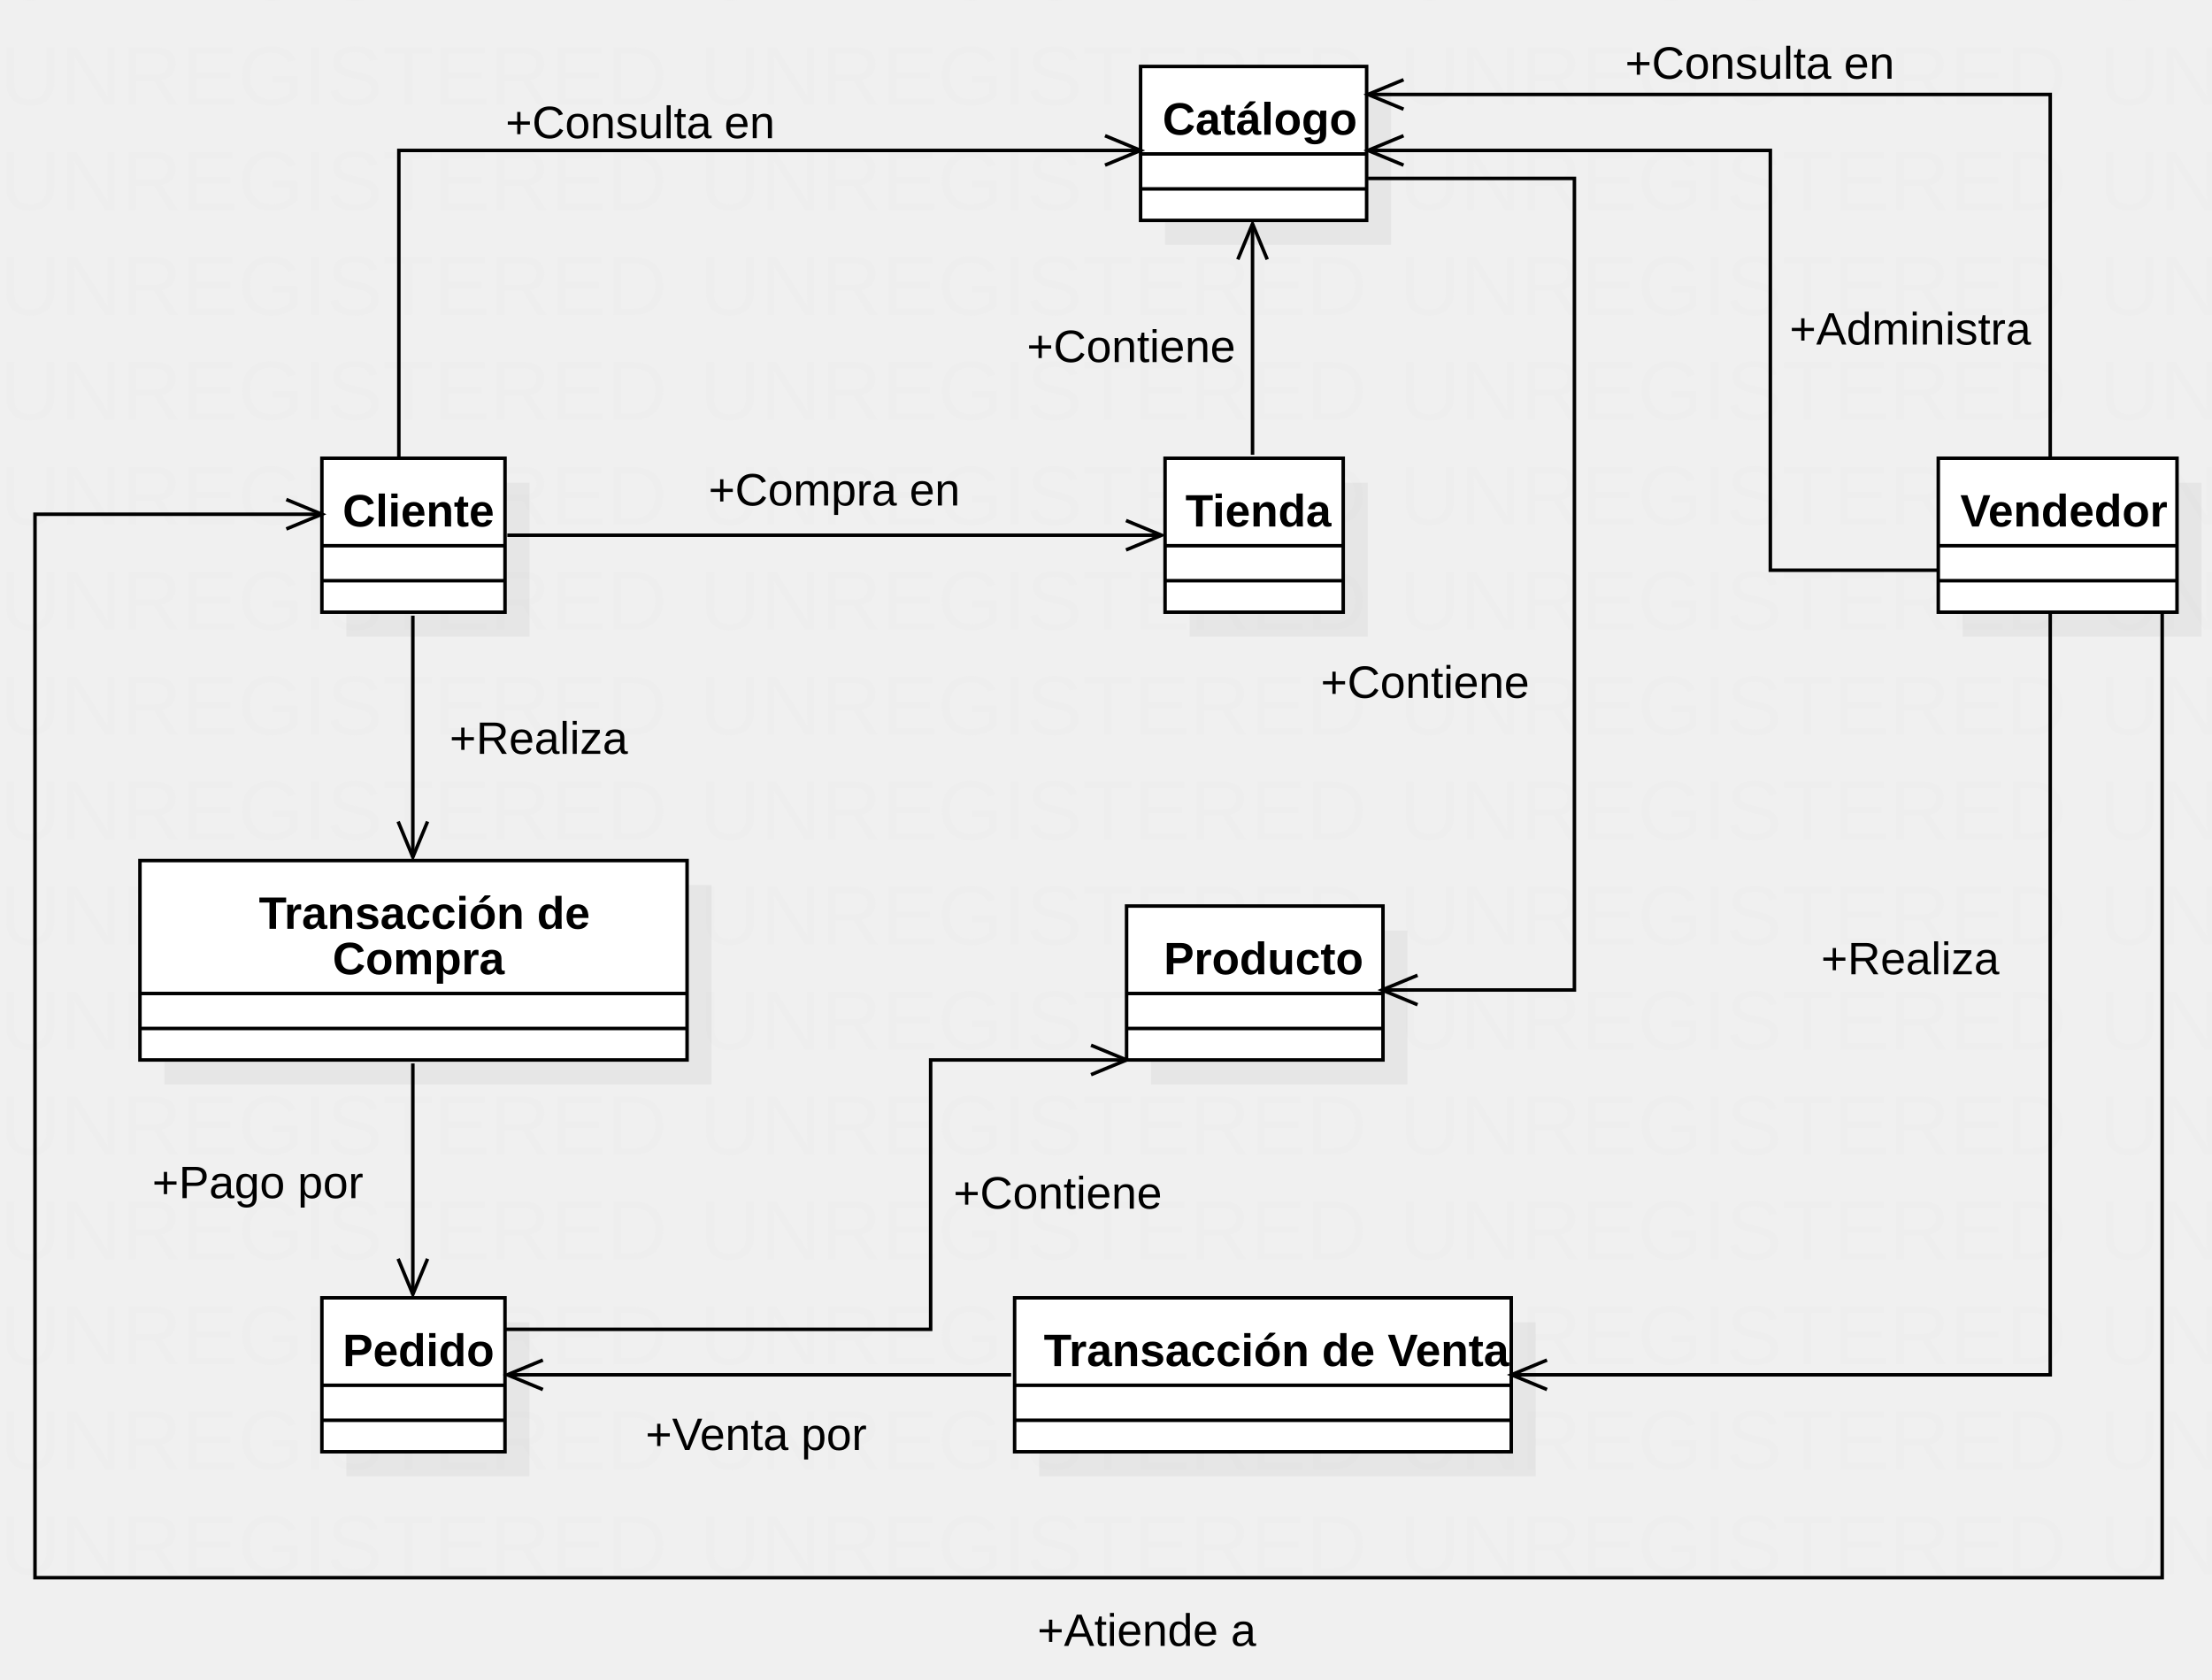
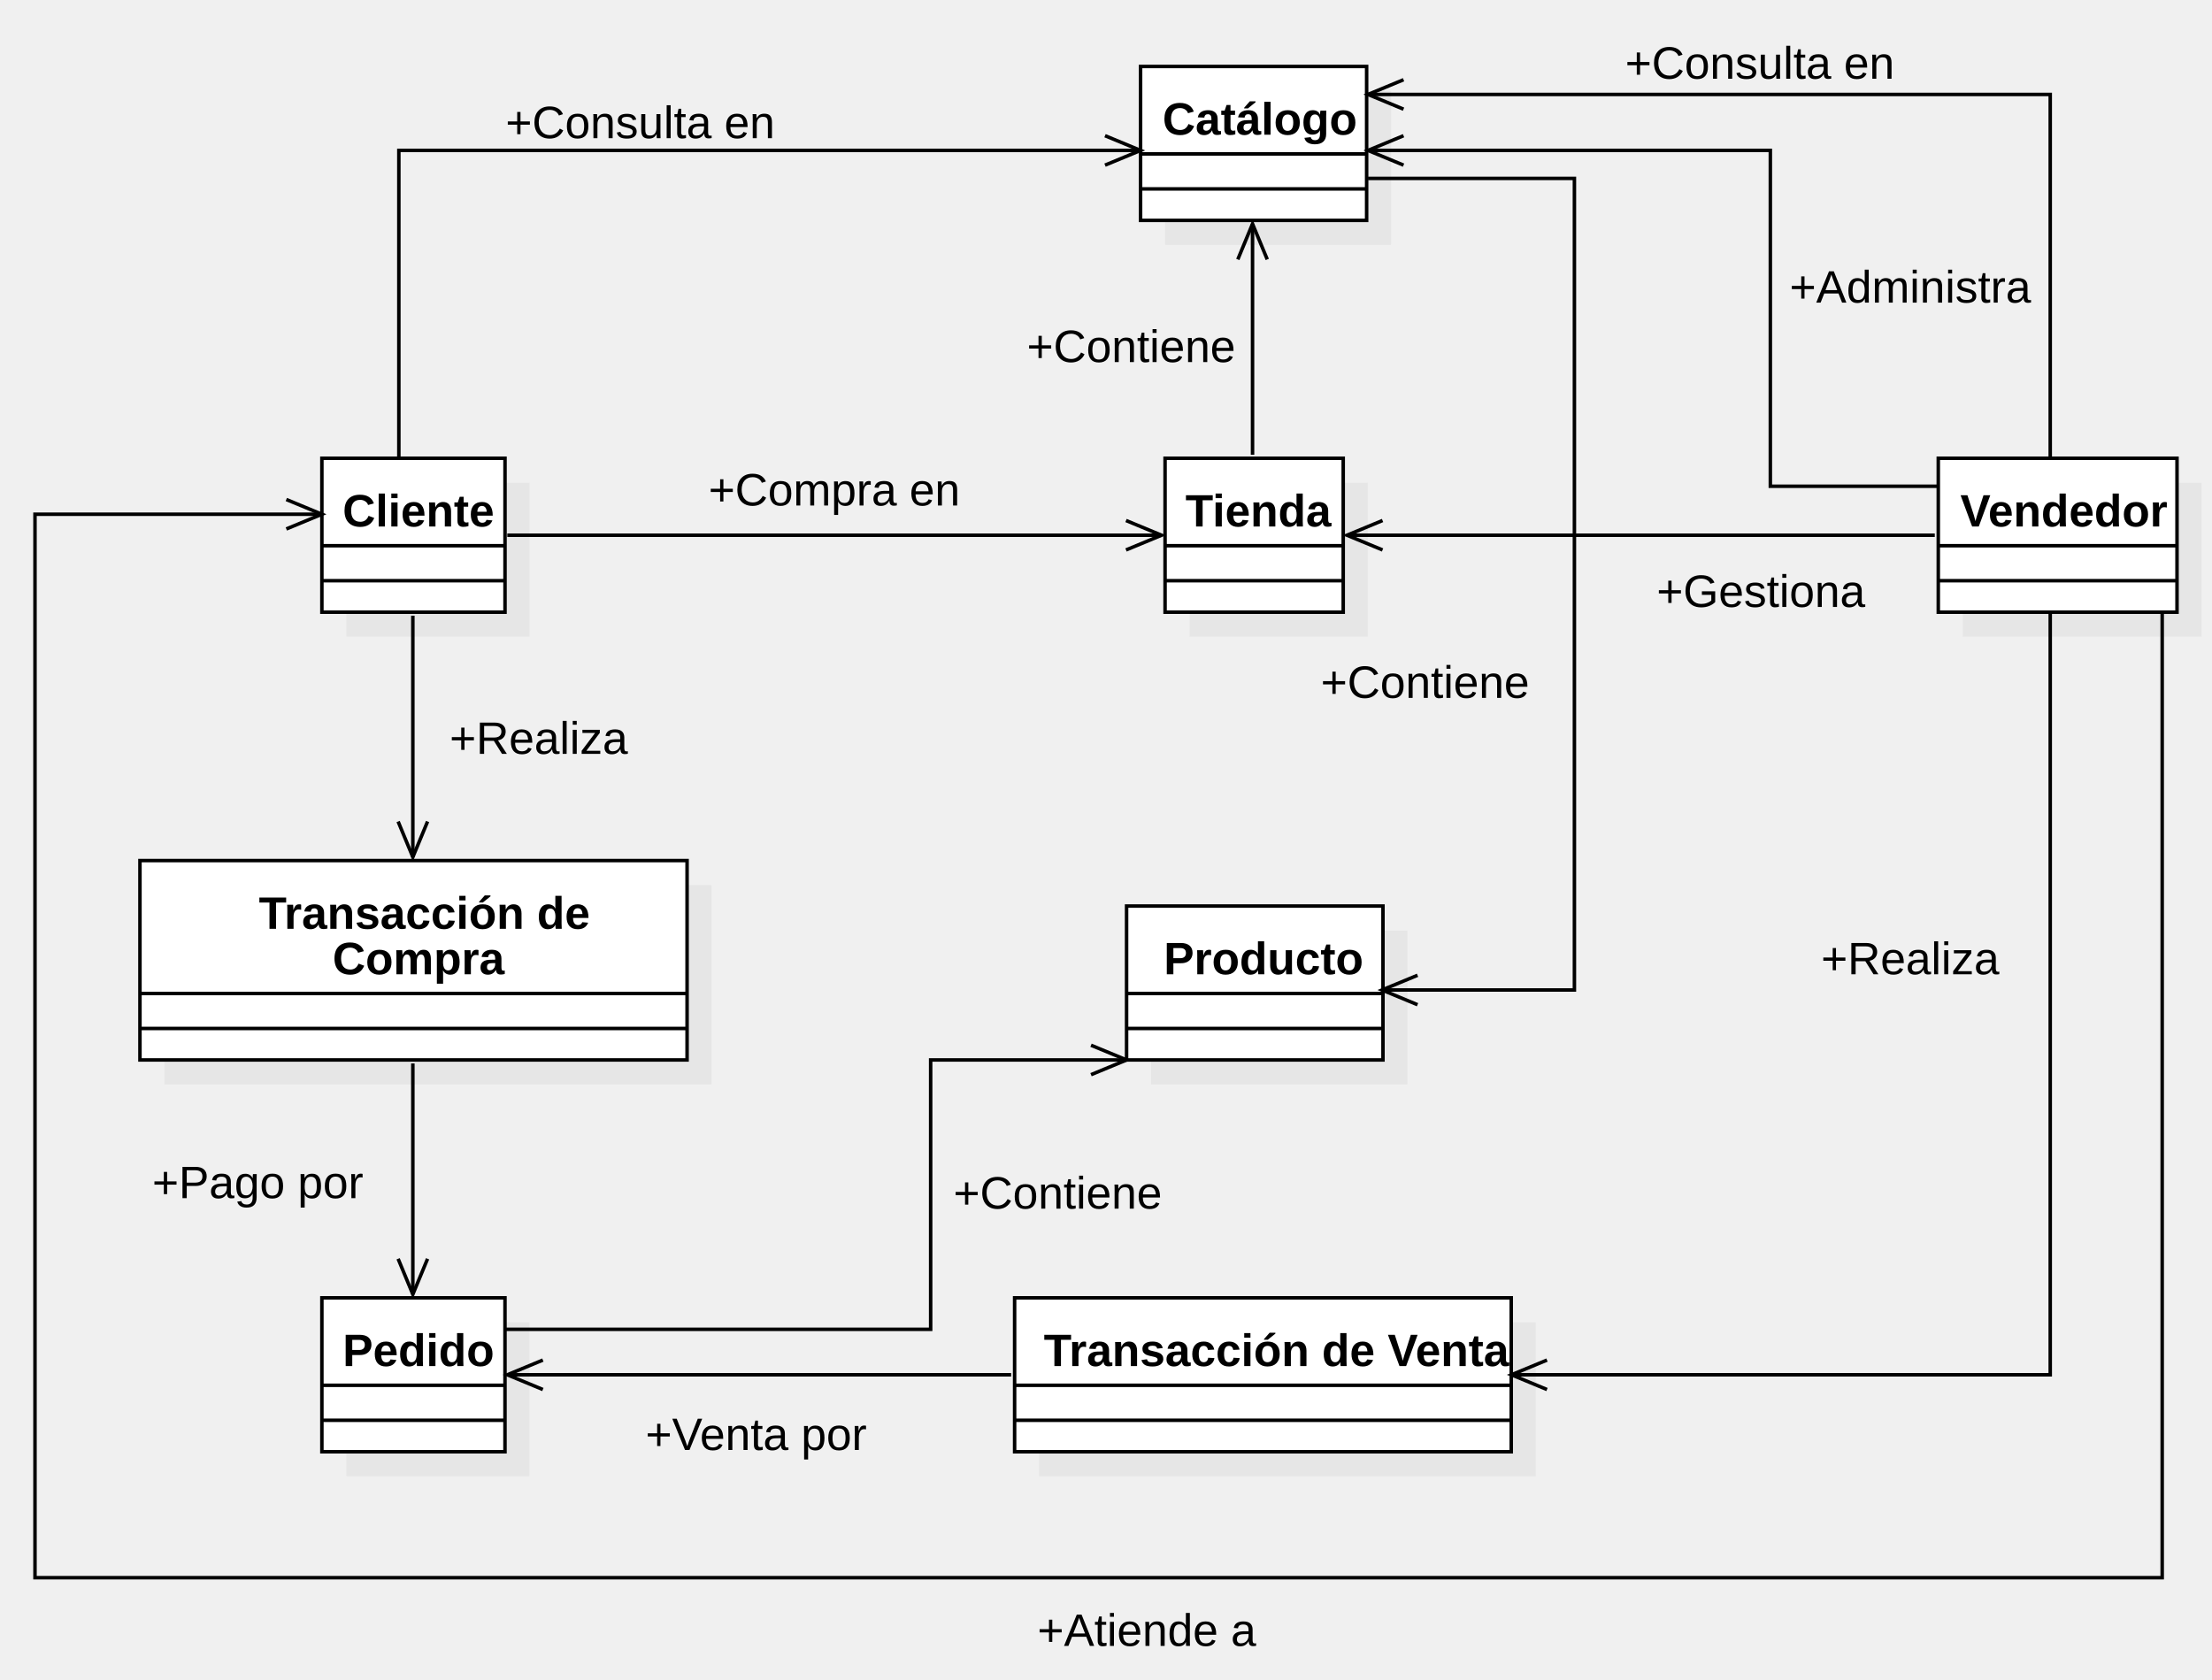
- <svg xmlns="http://www.w3.org/2000/svg" version="1.1" width="632.236" height="480">
-   <defs />
-   <g>
-     <text fill="#eeeeee" stroke="none" font-family="Arial" font-size="24px" font-style="normal" font-weight="normal" text-decoration="none" x="0" y="0">UNREGISTERED</text>
-     <text fill="#eeeeee" stroke="none" font-family="Arial" font-size="24px" font-style="normal" font-weight="normal" text-decoration="none" x="0" y="30">UNREGISTERED</text>
-     <text fill="#eeeeee" stroke="none" font-family="Arial" font-size="24px" font-style="normal" font-weight="normal" text-decoration="none" x="0" y="60">UNREGISTERED</text>
-     <text fill="#eeeeee" stroke="none" font-family="Arial" font-size="24px" font-style="normal" font-weight="normal" text-decoration="none" x="0" y="90">UNREGISTERED</text>
-     <text fill="#eeeeee" stroke="none" font-family="Arial" font-size="24px" font-style="normal" font-weight="normal" text-decoration="none" x="0" y="120">UNREGISTERED</text>
-     <text fill="#eeeeee" stroke="none" font-family="Arial" font-size="24px" font-style="normal" font-weight="normal" text-decoration="none" x="0" y="150">UNREGISTERED</text>
-     <text fill="#eeeeee" stroke="none" font-family="Arial" font-size="24px" font-style="normal" font-weight="normal" text-decoration="none" x="0" y="180">UNREGISTERED</text>
-     <text fill="#eeeeee" stroke="none" font-family="Arial" font-size="24px" font-style="normal" font-weight="normal" text-decoration="none" x="0" y="210">UNREGISTERED</text>
-     <text fill="#eeeeee" stroke="none" font-family="Arial" font-size="24px" font-style="normal" font-weight="normal" text-decoration="none" x="0" y="240">UNREGISTERED</text>
-     <text fill="#eeeeee" stroke="none" font-family="Arial" font-size="24px" font-style="normal" font-weight="normal" text-decoration="none" x="0" y="270">UNREGISTERED</text>
-     <text fill="#eeeeee" stroke="none" font-family="Arial" font-size="24px" font-style="normal" font-weight="normal" text-decoration="none" x="0" y="300">UNREGISTERED</text>
-     <text fill="#eeeeee" stroke="none" font-family="Arial" font-size="24px" font-style="normal" font-weight="normal" text-decoration="none" x="0" y="330">UNREGISTERED</text>
-     <text fill="#eeeeee" stroke="none" font-family="Arial" font-size="24px" font-style="normal" font-weight="normal" text-decoration="none" x="0" y="360">UNREGISTERED</text>
-     <text fill="#eeeeee" stroke="none" font-family="Arial" font-size="24px" font-style="normal" font-weight="normal" text-decoration="none" x="0" y="390">UNREGISTERED</text>
-     <text fill="#eeeeee" stroke="none" font-family="Arial" font-size="24px" font-style="normal" font-weight="normal" text-decoration="none" x="0" y="420">UNREGISTERED</text>
-     <text fill="#eeeeee" stroke="none" font-family="Arial" font-size="24px" font-style="normal" font-weight="normal" text-decoration="none" x="0" y="450">UNREGISTERED</text>
-     <text fill="#eeeeee" stroke="none" font-family="Arial" font-size="24px" font-style="normal" font-weight="normal" text-decoration="none" x="200" y="0">UNREGISTERED</text>
-     <text fill="#eeeeee" stroke="none" font-family="Arial" font-size="24px" font-style="normal" font-weight="normal" text-decoration="none" x="200" y="30">UNREGISTERED</text>
-     <text fill="#eeeeee" stroke="none" font-family="Arial" font-size="24px" font-style="normal" font-weight="normal" text-decoration="none" x="200" y="60">UNREGISTERED</text>
-     <text fill="#eeeeee" stroke="none" font-family="Arial" font-size="24px" font-style="normal" font-weight="normal" text-decoration="none" x="200" y="90">UNREGISTERED</text>
-     <text fill="#eeeeee" stroke="none" font-family="Arial" font-size="24px" font-style="normal" font-weight="normal" text-decoration="none" x="200" y="120">UNREGISTERED</text>
-     <text fill="#eeeeee" stroke="none" font-family="Arial" font-size="24px" font-style="normal" font-weight="normal" text-decoration="none" x="200" y="150">UNREGISTERED</text>
-     <text fill="#eeeeee" stroke="none" font-family="Arial" font-size="24px" font-style="normal" font-weight="normal" text-decoration="none" x="200" y="180">UNREGISTERED</text>
-     <text fill="#eeeeee" stroke="none" font-family="Arial" font-size="24px" font-style="normal" font-weight="normal" text-decoration="none" x="200" y="210">UNREGISTERED</text>
-     <text fill="#eeeeee" stroke="none" font-family="Arial" font-size="24px" font-style="normal" font-weight="normal" text-decoration="none" x="200" y="240">UNREGISTERED</text>
-     <text fill="#eeeeee" stroke="none" font-family="Arial" font-size="24px" font-style="normal" font-weight="normal" text-decoration="none" x="200" y="270">UNREGISTERED</text>
-     <text fill="#eeeeee" stroke="none" font-family="Arial" font-size="24px" font-style="normal" font-weight="normal" text-decoration="none" x="200" y="300">UNREGISTERED</text>
-     <text fill="#eeeeee" stroke="none" font-family="Arial" font-size="24px" font-style="normal" font-weight="normal" text-decoration="none" x="200" y="330">UNREGISTERED</text>
-     <text fill="#eeeeee" stroke="none" font-family="Arial" font-size="24px" font-style="normal" font-weight="normal" text-decoration="none" x="200" y="360">UNREGISTERED</text>
-     <text fill="#eeeeee" stroke="none" font-family="Arial" font-size="24px" font-style="normal" font-weight="normal" text-decoration="none" x="200" y="390">UNREGISTERED</text>
-     <text fill="#eeeeee" stroke="none" font-family="Arial" font-size="24px" font-style="normal" font-weight="normal" text-decoration="none" x="200" y="420">UNREGISTERED</text>
-     <text fill="#eeeeee" stroke="none" font-family="Arial" font-size="24px" font-style="normal" font-weight="normal" text-decoration="none" x="200" y="450">UNREGISTERED</text>
-     <text fill="#eeeeee" stroke="none" font-family="Arial" font-size="24px" font-style="normal" font-weight="normal" text-decoration="none" x="400" y="0">UNREGISTERED</text>
-     <text fill="#eeeeee" stroke="none" font-family="Arial" font-size="24px" font-style="normal" font-weight="normal" text-decoration="none" x="400" y="30">UNREGISTERED</text>
-     <text fill="#eeeeee" stroke="none" font-family="Arial" font-size="24px" font-style="normal" font-weight="normal" text-decoration="none" x="400" y="60">UNREGISTERED</text>
-     <text fill="#eeeeee" stroke="none" font-family="Arial" font-size="24px" font-style="normal" font-weight="normal" text-decoration="none" x="400" y="90">UNREGISTERED</text>
-     <text fill="#eeeeee" stroke="none" font-family="Arial" font-size="24px" font-style="normal" font-weight="normal" text-decoration="none" x="400" y="120">UNREGISTERED</text>
-     <text fill="#eeeeee" stroke="none" font-family="Arial" font-size="24px" font-style="normal" font-weight="normal" text-decoration="none" x="400" y="150">UNREGISTERED</text>
-     <text fill="#eeeeee" stroke="none" font-family="Arial" font-size="24px" font-style="normal" font-weight="normal" text-decoration="none" x="400" y="180">UNREGISTERED</text>
-     <text fill="#eeeeee" stroke="none" font-family="Arial" font-size="24px" font-style="normal" font-weight="normal" text-decoration="none" x="400" y="210">UNREGISTERED</text>
-     <text fill="#eeeeee" stroke="none" font-family="Arial" font-size="24px" font-style="normal" font-weight="normal" text-decoration="none" x="400" y="240">UNREGISTERED</text>
-     <text fill="#eeeeee" stroke="none" font-family="Arial" font-size="24px" font-style="normal" font-weight="normal" text-decoration="none" x="400" y="270">UNREGISTERED</text>
-     <text fill="#eeeeee" stroke="none" font-family="Arial" font-size="24px" font-style="normal" font-weight="normal" text-decoration="none" x="400" y="300">UNREGISTERED</text>
-     <text fill="#eeeeee" stroke="none" font-family="Arial" font-size="24px" font-style="normal" font-weight="normal" text-decoration="none" x="400" y="330">UNREGISTERED</text>
-     <text fill="#eeeeee" stroke="none" font-family="Arial" font-size="24px" font-style="normal" font-weight="normal" text-decoration="none" x="400" y="360">UNREGISTERED</text>
-     <text fill="#eeeeee" stroke="none" font-family="Arial" font-size="24px" font-style="normal" font-weight="normal" text-decoration="none" x="400" y="390">UNREGISTERED</text>
-     <text fill="#eeeeee" stroke="none" font-family="Arial" font-size="24px" font-style="normal" font-weight="normal" text-decoration="none" x="400" y="420">UNREGISTERED</text>
-     <text fill="#eeeeee" stroke="none" font-family="Arial" font-size="24px" font-style="normal" font-weight="normal" text-decoration="none" x="400" y="450">UNREGISTERED</text>
-     <text fill="#eeeeee" stroke="none" font-family="Arial" font-size="24px" font-style="normal" font-weight="normal" text-decoration="none" x="600" y="0">UNREGISTERED</text>
-     <text fill="#eeeeee" stroke="none" font-family="Arial" font-size="24px" font-style="normal" font-weight="normal" text-decoration="none" x="600" y="30">UNREGISTERED</text>
-     <text fill="#eeeeee" stroke="none" font-family="Arial" font-size="24px" font-style="normal" font-weight="normal" text-decoration="none" x="600" y="60">UNREGISTERED</text>
-     <text fill="#eeeeee" stroke="none" font-family="Arial" font-size="24px" font-style="normal" font-weight="normal" text-decoration="none" x="600" y="90">UNREGISTERED</text>
-     <text fill="#eeeeee" stroke="none" font-family="Arial" font-size="24px" font-style="normal" font-weight="normal" text-decoration="none" x="600" y="120">UNREGISTERED</text>
-     <text fill="#eeeeee" stroke="none" font-family="Arial" font-size="24px" font-style="normal" font-weight="normal" text-decoration="none" x="600" y="150">UNREGISTERED</text>
-     <text fill="#eeeeee" stroke="none" font-family="Arial" font-size="24px" font-style="normal" font-weight="normal" text-decoration="none" x="600" y="180">UNREGISTERED</text>
-     <text fill="#eeeeee" stroke="none" font-family="Arial" font-size="24px" font-style="normal" font-weight="normal" text-decoration="none" x="600" y="210">UNREGISTERED</text>
-     <text fill="#eeeeee" stroke="none" font-family="Arial" font-size="24px" font-style="normal" font-weight="normal" text-decoration="none" x="600" y="240">UNREGISTERED</text>
-     <text fill="#eeeeee" stroke="none" font-family="Arial" font-size="24px" font-style="normal" font-weight="normal" text-decoration="none" x="600" y="270">UNREGISTERED</text>
-     <text fill="#eeeeee" stroke="none" font-family="Arial" font-size="24px" font-style="normal" font-weight="normal" text-decoration="none" x="600" y="300">UNREGISTERED</text>
-     <text fill="#eeeeee" stroke="none" font-family="Arial" font-size="24px" font-style="normal" font-weight="normal" text-decoration="none" x="600" y="330">UNREGISTERED</text>
-     <text fill="#eeeeee" stroke="none" font-family="Arial" font-size="24px" font-style="normal" font-weight="normal" text-decoration="none" x="600" y="360">UNREGISTERED</text>
-     <text fill="#eeeeee" stroke="none" font-family="Arial" font-size="24px" font-style="normal" font-weight="normal" text-decoration="none" x="600" y="390">UNREGISTERED</text>
-     <text fill="#eeeeee" stroke="none" font-family="Arial" font-size="24px" font-style="normal" font-weight="normal" text-decoration="none" x="600" y="420">UNREGISTERED</text>
-     <text fill="#eeeeee" stroke="none" font-family="Arial" font-size="24px" font-style="normal" font-weight="normal" text-decoration="none" x="600" y="450">UNREGISTERED</text>
-     <g transform="translate(-246,-309) scale(1,1)">
-       <rect fill="#C0C0C0" stroke="none" x="579" y="335" width="64.612" height="44" opacity="0.2" />
-     </g>
-     <g transform="translate(-246,-309) scale(1,1)">
-       <rect fill="#ffffff" stroke="none" x="572" y="328" width="64.612" height="44" />
-     </g>
-     <g transform="translate(-246,-309) scale(1,1)">
-       <path fill="none" stroke="#000000" d="M 572 328 L 636.612 328 L 636.612 372 L 572 372 L 572 328 Z Z" stroke-miterlimit="10" />
-     </g>
-     <g transform="translate(-246,-309) scale(1,1)">
-       <path fill="none" stroke="#000000" d="M 572 353 L 636.612 353" stroke-miterlimit="10" />
-     </g>
-     <g transform="translate(-246,-309) scale(1,1)">
-       <path fill="none" stroke="#000000" d="M 572 363 L 636.612 363" stroke-miterlimit="10" />
-     </g>
-     <g transform="translate(-246,-309) scale(1,1)">
-       <g>
-         <path fill="none" stroke="none" />
-         <text fill="#000000" stroke="none" font-family="Arial" font-size="13px" font-style="normal" font-weight="bold" text-decoration="none" x="578.287" y="347.5">Catálogo</text>
-       </g>
-     </g>
-     <g transform="translate(-246,-309) scale(1,1)">
-       <rect fill="#C0C0C0" stroke="none" x="586" y="447" width="50.92" height="44" opacity="0.2" />
-     </g>
-     <g transform="translate(-246,-309) scale(1,1)">
-       <rect fill="#ffffff" stroke="none" x="579" y="440" width="50.92" height="44" />
-     </g>
-     <g transform="translate(-246,-309) scale(1,1)">
-       <path fill="none" stroke="#000000" d="M 579 440 L 629.92 440 L 629.92 484 L 579 484 L 579 440 Z Z" stroke-miterlimit="10" />
-     </g>
-     <g transform="translate(-246,-309) scale(1,1)">
-       <path fill="none" stroke="#000000" d="M 579 465 L 629.92 465" stroke-miterlimit="10" />
-     </g>
-     <g transform="translate(-246,-309) scale(1,1)">
-       <path fill="none" stroke="#000000" d="M 579 475 L 629.92 475" stroke-miterlimit="10" />
-     </g>
-     <g transform="translate(-246,-309) scale(1,1)">
-       <g>
-         <path fill="none" stroke="none" />
-         <text fill="#000000" stroke="none" font-family="Arial" font-size="13px" font-style="normal" font-weight="bold" text-decoration="none" x="584.827" y="459.5">Tienda</text>
-       </g>
-     </g>
-     <g transform="translate(-246,-309) scale(1,1)">
-       <rect fill="#C0C0C0" stroke="none" x="345" y="447" width="52.342" height="44" opacity="0.2" />
-     </g>
-     <g transform="translate(-246,-309) scale(1,1)">
-       <rect fill="#ffffff" stroke="none" x="338" y="440" width="52.342" height="44" />
-     </g>
-     <g transform="translate(-246,-309) scale(1,1)">
-       <path fill="none" stroke="#000000" d="M 338 440 L 390.342 440 L 390.342 484 L 338 484 L 338 440 Z Z" stroke-miterlimit="10" />
-     </g>
-     <g transform="translate(-246,-309) scale(1,1)">
-       <path fill="none" stroke="#000000" d="M 338 465 L 390.342 465" stroke-miterlimit="10" />
-     </g>
-     <g transform="translate(-246,-309) scale(1,1)">
-       <path fill="none" stroke="#000000" d="M 338 475 L 390.342 475" stroke-miterlimit="10" />
-     </g>
-     <g transform="translate(-246,-309) scale(1,1)">
-       <g>
-         <path fill="none" stroke="none" />
-         <text fill="#000000" stroke="none" font-family="Arial" font-size="13px" font-style="normal" font-weight="bold" text-decoration="none" x="343.938" y="459.5">Cliente</text>
-       </g>
-     </g>
-     <g transform="translate(-246,-309) scale(1,1)">
-       <rect fill="#C0C0C0" stroke="none" x="807" y="447" width="68.236" height="44" opacity="0.2" />
-     </g>
-     <g transform="translate(-246,-309) scale(1,1)">
-       <rect fill="#ffffff" stroke="none" x="800" y="440" width="68.236" height="44" />
-     </g>
-     <g transform="translate(-246,-309) scale(1,1)">
-       <path fill="none" stroke="#000000" d="M 800 440 L 868.236 440 L 868.236 484 L 800 484 L 800 440 Z Z" stroke-miterlimit="10" />
-     </g>
-     <g transform="translate(-246,-309) scale(1,1)">
-       <path fill="none" stroke="#000000" d="M 800 465 L 868.236 465" stroke-miterlimit="10" />
-     </g>
-     <g transform="translate(-246,-309) scale(1,1)">
-       <path fill="none" stroke="#000000" d="M 800 475 L 868.236 475" stroke-miterlimit="10" />
-     </g>
-     <g transform="translate(-246,-309) scale(1,1)">
-       <g>
-         <path fill="none" stroke="none" />
-         <text fill="#000000" stroke="none" font-family="Arial" font-size="13px" font-style="normal" font-weight="bold" text-decoration="none" x="806.287" y="459.5">Vendedor</text>
-       </g>
-     </g>
-     <g transform="translate(-246,-309) scale(1,1)">
-       <rect fill="#C0C0C0" stroke="none" x="575" y="575" width="73.283" height="44" opacity="0.2" />
-     </g>
-     <g transform="translate(-246,-309) scale(1,1)">
-       <rect fill="#ffffff" stroke="none" x="568" y="568" width="73.283" height="44" />
-     </g>
-     <g transform="translate(-246,-309) scale(1,1)">
-       <path fill="none" stroke="#000000" d="M 568 568 L 641.283 568 L 641.283 612 L 568 612 L 568 568 Z Z" stroke-miterlimit="10" />
-     </g>
-     <g transform="translate(-246,-309) scale(1,1)">
-       <path fill="none" stroke="#000000" d="M 568 593 L 641.283 593" stroke-miterlimit="10" />
-     </g>
-     <g transform="translate(-246,-309) scale(1,1)">
-       <path fill="none" stroke="#000000" d="M 568 603 L 641.283 603" stroke-miterlimit="10" />
-     </g>
-     <g transform="translate(-246,-309) scale(1,1)">
-       <g>
-         <path fill="none" stroke="none" />
-         <text fill="#000000" stroke="none" font-family="Arial" font-size="13px" font-style="normal" font-weight="bold" text-decoration="none" x="578.625" y="587.5">Producto</text>
-       </g>
-     </g>
-     <g transform="translate(-246,-309) scale(1,1)">
-       <rect fill="#C0C0C0" stroke="none" x="293" y="562" width="156.38" height="57" opacity="0.2" />
-     </g>
-     <g transform="translate(-246,-309) scale(1,1)">
-       <rect fill="#ffffff" stroke="none" x="286" y="555" width="156.38" height="57" />
-     </g>
-     <g transform="translate(-246,-309) scale(1,1)">
-       <path fill="none" stroke="#000000" d="M 286 555 L 442.38 555 L 442.38 612 L 286 612 L 286 555 Z Z" stroke-miterlimit="10" />
-     </g>
-     <g transform="translate(-246,-309) scale(1,1)">
-       <path fill="none" stroke="#000000" d="M 286 593 L 442.38 593" stroke-miterlimit="10" />
-     </g>
-     <g transform="translate(-246,-309) scale(1,1)">
-       <path fill="none" stroke="#000000" d="M 286 603 L 442.38 603" stroke-miterlimit="10" />
-     </g>
-     <g transform="translate(-246,-309) scale(1,1)">
-       <g>
-         <path fill="none" stroke="none" />
-         <text fill="#000000" stroke="none" font-family="Arial" font-size="13px" font-style="normal" font-weight="bold" text-decoration="none" x="319.991" y="574.5">Transacción de</text>
-         <text fill="#000000" stroke="none" font-family="Arial" font-size="13px" font-style="normal" font-weight="bold" text-decoration="none" x="341.072" y="587.5">Compra</text>
-       </g>
-     </g>
-     <g transform="translate(-246,-309) scale(1,1)">
-       <rect fill="#C0C0C0" stroke="none" x="345" y="687" width="52.335" height="44" opacity="0.2" />
-     </g>
-     <g transform="translate(-246,-309) scale(1,1)">
-       <rect fill="#ffffff" stroke="none" x="338" y="680" width="52.335" height="44" />
-     </g>
-     <g transform="translate(-246,-309) scale(1,1)">
-       <path fill="none" stroke="#000000" d="M 338 680 L 390.335 680 L 390.335 724 L 338 724 L 338 680 Z Z" stroke-miterlimit="10" />
-     </g>
-     <g transform="translate(-246,-309) scale(1,1)">
-       <path fill="none" stroke="#000000" d="M 338 705 L 390.335 705" stroke-miterlimit="10" />
-     </g>
-     <g transform="translate(-246,-309) scale(1,1)">
-       <path fill="none" stroke="#000000" d="M 338 715 L 390.335 715" stroke-miterlimit="10" />
-     </g>
-     <g transform="translate(-246,-309) scale(1,1)">
-       <g>
-         <path fill="none" stroke="none" />
-         <text fill="#000000" stroke="none" font-family="Arial" font-size="13px" font-style="normal" font-weight="bold" text-decoration="none" x="343.928" y="699.5">Pedido</text>
-       </g>
-     </g>
-     <g transform="translate(-246,-309) scale(1,1)">
-       <rect fill="#C0C0C0" stroke="none" x="543" y="687" width="141.945" height="44" opacity="0.2" />
-     </g>
-     <g transform="translate(-246,-309) scale(1,1)">
-       <rect fill="#ffffff" stroke="none" x="536" y="680" width="141.945" height="44" />
-     </g>
-     <g transform="translate(-246,-309) scale(1,1)">
-       <path fill="none" stroke="#000000" d="M 536 680 L 677.945 680 L 677.945 724 L 536 724 L 536 680 Z Z" stroke-miterlimit="10" />
-     </g>
-     <g transform="translate(-246,-309) scale(1,1)">
-       <path fill="none" stroke="#000000" d="M 536 705 L 677.945 705" stroke-miterlimit="10" />
-     </g>
-     <g transform="translate(-246,-309) scale(1,1)">
-       <path fill="none" stroke="#000000" d="M 536 715 L 677.945 715" stroke-miterlimit="10" />
-     </g>
-     <g transform="translate(-246,-309) scale(1,1)">
-       <g>
-         <path fill="none" stroke="none" />
-         <text fill="#000000" stroke="none" font-family="Arial" font-size="13px" font-style="normal" font-weight="bold" text-decoration="none" x="544.34" y="699.5">Transacción de Venta</text>
-       </g>
-     </g>
-     <g transform="translate(-246,-309) scale(1,1)">
-       <path fill="none" stroke="#000000" d="M 360 440 L 360 352 L 572 352" stroke-miterlimit="10" />
-     </g>
-     <g transform="translate(-246,-309) scale(1,1)">
-       <path fill="none" stroke="#000000" d="M 561.837 356.21 L 572 352 L 561.837 347.79" stroke-miterlimit="10" />
-     </g>
-     <g transform="translate(-246,-309) scale(1,1)">
-       <g>
-         <path fill="none" stroke="none" />
-         <text fill="#000000" stroke="none" font-family="Arial" font-size="13px" font-style="normal" font-weight="normal" text-decoration="none" x="390.5" y="348.5">+Consulta en</text>
-       </g>
-     </g>
-     <g transform="translate(-246,-309) scale(1,1)">
-       <path fill="none" stroke="#000000" d="M 832 440 L 832 336 L 637 336" stroke-miterlimit="10" />
-     </g>
-     <g transform="translate(-246,-309) scale(1,1)">
-       <path fill="none" stroke="#000000" d="M 647.163 331.79 L 637 336 L 647.163 340.21" stroke-miterlimit="10" />
-     </g>
-     <g transform="translate(-246,-309) scale(1,1)">
-       <g>
-         <path fill="none" stroke="none" />
-         <text fill="#000000" stroke="none" font-family="Arial" font-size="13px" font-style="normal" font-weight="normal" text-decoration="none" x="710.5" y="331.5">+Consulta en</text>
-       </g>
-     </g>
-     <g transform="translate(-246,-309) scale(1,1)">
-       <path fill="none" stroke="#000000" d="M 604 439 L 604 373" stroke-miterlimit="10" />
-     </g>
-     <g transform="translate(-246,-309) scale(1,1)">
-       <path fill="none" stroke="#000000" d="M 608.21 383.163 L 604 373 L 599.79 383.163" stroke-miterlimit="10" />
-     </g>
-     <g transform="translate(-246,-309) scale(1,1)">
-       <g>
-         <path fill="none" stroke="none" />
-         <text fill="#000000" stroke="none" font-family="Arial" font-size="13px" font-style="normal" font-weight="normal" text-decoration="none" x="539.5" y="412.5">+Contiene</text>
-       </g>
-     </g>
-     <g transform="translate(-246,-309) scale(1,1)">
-       <path fill="none" stroke="#000000" d="M 800 472 L 752 472 L 752 352 L 637 352" stroke-miterlimit="10" />
-     </g>
-     <g transform="translate(-246,-309) scale(1,1)">
-       <path fill="none" stroke="#000000" d="M 647.163 347.79 L 637 352 L 647.163 356.21" stroke-miterlimit="10" />
-     </g>
-     <g transform="translate(-246,-309) scale(1,1)">
-       <g>
-         <path fill="none" stroke="none" />
-         <text fill="#000000" stroke="none" font-family="Arial" font-size="13px" font-style="normal" font-weight="normal" text-decoration="none" x="757.5" y="407.5">+Administra</text>
-       </g>
-     </g>
-     <g transform="translate(-246,-309) scale(1,1)">
-       <path fill="none" stroke="#000000" d="M 391 462 L 578 462" stroke-miterlimit="10" />
-     </g>
-     <g transform="translate(-246,-309) scale(1,1)">
-       <path fill="none" stroke="#000000" d="M 567.837 466.21 L 578 462 L 567.837 457.79" stroke-miterlimit="10" />
-     </g>
-     <g transform="translate(-246,-309) scale(1,1)">
-       <g>
-         <path fill="none" stroke="none" />
-         <text fill="#000000" stroke="none" font-family="Arial" font-size="13px" font-style="normal" font-weight="normal" text-decoration="none" x="448.5" y="453.5">+Compra en</text>
-       </g>
-     </g>
-     <g transform="translate(-246,-309) scale(1,1)">
-       <path fill="none" stroke="#000000" d="M 637 360 L 696 360 L 696 592 L 641 592" stroke-miterlimit="10" />
-     </g>
-     <g transform="translate(-246,-309) scale(1,1)">
-       <path fill="none" stroke="#000000" d="M 651.163 587.79 L 641 592 L 651.163 596.21" stroke-miterlimit="10" />
-     </g>
-     <g transform="translate(-246,-309) scale(1,1)">
-       <g>
-         <path fill="none" stroke="none" />
-         <text fill="#000000" stroke="none" font-family="Arial" font-size="13px" font-style="normal" font-weight="normal" text-decoration="none" x="623.5" y="508.5">+Contiene</text>
-       </g>
-     </g>
-     <g transform="translate(-246,-309) scale(1,1)">
-       <path fill="none" stroke="#000000" d="M 832 484 L 832 702 L 678 702" stroke-miterlimit="10" />
-     </g>
-     <g transform="translate(-246,-309) scale(1,1)">
-       <path fill="none" stroke="#000000" d="M 688.163 697.79 L 678 702 L 688.163 706.21" stroke-miterlimit="10" />
-     </g>
-     <g transform="translate(-246,-309) scale(1,1)">
-       <g>
-         <path fill="none" stroke="none" />
-         <text fill="#000000" stroke="none" font-family="Arial" font-size="13px" font-style="normal" font-weight="normal" text-decoration="none" x="766.5" y="587.5">+Realiza</text>
-       </g>
-     </g>
-     <g transform="translate(-246,-309) scale(1,1)">
-       <path fill="none" stroke="#000000" d="M 535 702 L 391 702" stroke-miterlimit="10" />
-     </g>
-     <g transform="translate(-246,-309) scale(1,1)">
-       <path fill="none" stroke="#000000" d="M 401.163 697.79 L 391 702 L 401.163 706.21" stroke-miterlimit="10" />
-     </g>
-     <g transform="translate(-246,-309) scale(1,1)">
-       <g>
-         <path fill="none" stroke="none" />
-         <text fill="#000000" stroke="none" font-family="Arial" font-size="13px" font-style="normal" font-weight="normal" text-decoration="none" x="430.5" y="723.5">+Venta por</text>
-       </g>
-     </g>
-     <g transform="translate(-246,-309) scale(1,1)">
-       <path fill="none" stroke="#000000" d="M 364 613 L 364 679" stroke-miterlimit="10" />
-     </g>
-     <g transform="translate(-246,-309) scale(1,1)">
-       <path fill="none" stroke="#000000" d="M 359.79 668.837 L 364 679 L 368.21 668.837" stroke-miterlimit="10" />
-     </g>
-     <g transform="translate(-246,-309) scale(1,1)">
-       <g>
-         <path fill="none" stroke="none" />
-         <text fill="#000000" stroke="none" font-family="Arial" font-size="13px" font-style="normal" font-weight="normal" text-decoration="none" x="289.5" y="651.5">+Pago por</text>
-       </g>
-     </g>
-     <g transform="translate(-246,-309) scale(1,1)">
-       <path fill="none" stroke="#000000" d="M 390 689 L 512 689 L 512 612 L 568 612" stroke-miterlimit="10" />
-     </g>
-     <g transform="translate(-246,-309) scale(1,1)">
-       <path fill="none" stroke="#000000" d="M 557.837 616.21 L 568 612 L 557.837 607.79" stroke-miterlimit="10" />
-     </g>
-     <g transform="translate(-246,-309) scale(1,1)">
-       <g>
-         <path fill="none" stroke="none" />
-         <text fill="#000000" stroke="none" font-family="Arial" font-size="13px" font-style="normal" font-weight="normal" text-decoration="none" x="518.5" y="654.5">+Contiene</text>
-       </g>
-     </g>
-     <g transform="translate(-246,-309) scale(1,1)">
-       <path fill="none" stroke="#000000" d="M 364 485 L 364 554" stroke-miterlimit="10" />
-     </g>
-     <g transform="translate(-246,-309) scale(1,1)">
-       <path fill="none" stroke="#000000" d="M 359.79 543.837 L 364 554 L 368.21 543.837" stroke-miterlimit="10" />
-     </g>
-     <g transform="translate(-246,-309) scale(1,1)">
-       <g>
-         <path fill="none" stroke="none" />
-         <text fill="#000000" stroke="none" font-family="Arial" font-size="13px" font-style="normal" font-weight="normal" text-decoration="none" x="374.5" y="524.5">+Realiza</text>
-       </g>
-     </g>
-     <g transform="translate(-246,-309) scale(1,1)">
-       <path fill="none" stroke="#000000" d="M 864 484 L 864 760 L 256 760 L 256 456 L 338 456" stroke-miterlimit="10" />
-     </g>
-     <g transform="translate(-246,-309) scale(1,1)">
-       <path fill="none" stroke="#000000" d="M 327.837 460.21 L 338 456 L 327.837 451.79" stroke-miterlimit="10" />
-     </g>
-     <g transform="translate(-246,-309) scale(1,1)">
-       <g>
-         <path fill="none" stroke="none" />
-         <text fill="#000000" stroke="none" font-family="Arial" font-size="13px" font-style="normal" font-weight="normal" text-decoration="none" x="542.5" y="779.5">+Atiende a</text>
+ <svg xmlns="http://www.w3.org/2000/svg" version="1.1" width="632.236" height="480" id="svg1166">
+   <defs id="defs600" />
+   <g id="g1164">
+     <g transform="translate(-246,-309) scale(1,1)" id="g732">
+       <rect fill="#C0C0C0" stroke="none" x="579" y="335" width="64.612" height="44" opacity="0.2" id="rect730" />
+     </g>
+     <g transform="translate(-246,-309) scale(1,1)" id="g736">
+       <rect fill="#ffffff" stroke="none" x="572" y="328" width="64.612" height="44" id="rect734" />
+     </g>
+     <g transform="translate(-246,-309) scale(1,1)" id="g740">
+       <path fill="none" stroke="#000000" d="M 572 328 L 636.612 328 L 636.612 372 L 572 372 L 572 328 Z Z" stroke-miterlimit="10" id="path738" />
+     </g>
+     <g transform="translate(-246,-309) scale(1,1)" id="g744">
+       <path fill="none" stroke="#000000" d="M 572 353 L 636.612 353" stroke-miterlimit="10" id="path742" />
+     </g>
+     <g transform="translate(-246,-309) scale(1,1)" id="g748">
+       <path fill="none" stroke="#000000" d="M 572 363 L 636.612 363" stroke-miterlimit="10" id="path746" />
+     </g>
+     <g transform="translate(-246,-309) scale(1,1)" id="g756">
+       <g id="g754">
+         <path fill="none" stroke="none" id="path750" />
+         <text fill="#000000" stroke="none" font-family="Arial" font-size="13px" font-style="normal" font-weight="bold" text-decoration="none" x="578.287" y="347.5" id="text752">Catálogo</text>
+       </g>
+     </g>
+     <g transform="translate(-246,-309) scale(1,1)" id="g760">
+       <rect fill="#C0C0C0" stroke="none" x="586" y="447" width="50.92" height="44" opacity="0.2" id="rect758" />
+     </g>
+     <g transform="translate(-246,-309) scale(1,1)" id="g764">
+       <rect fill="#ffffff" stroke="none" x="579" y="440" width="50.92" height="44" id="rect762" />
+     </g>
+     <g transform="translate(-246,-309) scale(1,1)" id="g768">
+       <path fill="none" stroke="#000000" d="M 579 440 L 629.92 440 L 629.92 484 L 579 484 L 579 440 Z Z" stroke-miterlimit="10" id="path766" />
+     </g>
+     <g transform="translate(-246,-309) scale(1,1)" id="g772">
+       <path fill="none" stroke="#000000" d="M 579 465 L 629.92 465" stroke-miterlimit="10" id="path770" />
+     </g>
+     <g transform="translate(-246,-309) scale(1,1)" id="g776">
+       <path fill="none" stroke="#000000" d="M 579 475 L 629.92 475" stroke-miterlimit="10" id="path774" />
+     </g>
+     <g transform="translate(-246,-309) scale(1,1)" id="g784">
+       <g id="g782">
+         <path fill="none" stroke="none" id="path778" />
+         <text fill="#000000" stroke="none" font-family="Arial" font-size="13px" font-style="normal" font-weight="bold" text-decoration="none" x="584.827" y="459.5" id="text780">Tienda</text>
+       </g>
+     </g>
+     <g transform="translate(-246,-309) scale(1,1)" id="g788">
+       <rect fill="#C0C0C0" stroke="none" x="345" y="447" width="52.342" height="44" opacity="0.2" id="rect786" />
+     </g>
+     <g transform="translate(-246,-309) scale(1,1)" id="g792">
+       <rect fill="#ffffff" stroke="none" x="338" y="440" width="52.342" height="44" id="rect790" />
+     </g>
+     <g transform="translate(-246,-309) scale(1,1)" id="g796">
+       <path fill="none" stroke="#000000" d="M 338 440 L 390.342 440 L 390.342 484 L 338 484 L 338 440 Z Z" stroke-miterlimit="10" id="path794" />
+     </g>
+     <g transform="translate(-246,-309) scale(1,1)" id="g800">
+       <path fill="none" stroke="#000000" d="M 338 465 L 390.342 465" stroke-miterlimit="10" id="path798" />
+     </g>
+     <g transform="translate(-246,-309) scale(1,1)" id="g804">
+       <path fill="none" stroke="#000000" d="M 338 475 L 390.342 475" stroke-miterlimit="10" id="path802" />
+     </g>
+     <g transform="translate(-246,-309) scale(1,1)" id="g812">
+       <g id="g810">
+         <path fill="none" stroke="none" id="path806" />
+         <text fill="#000000" stroke="none" font-family="Arial" font-size="13px" font-style="normal" font-weight="bold" text-decoration="none" x="343.938" y="459.5" id="text808">Cliente</text>
+       </g>
+     </g>
+     <g transform="translate(-246,-309) scale(1,1)" id="g816">
+       <rect fill="#C0C0C0" stroke="none" x="807" y="447" width="68.236" height="44" opacity="0.2" id="rect814" />
+     </g>
+     <g transform="translate(-246,-309) scale(1,1)" id="g820">
+       <rect fill="#ffffff" stroke="none" x="800" y="440" width="68.236" height="44" id="rect818" />
+     </g>
+     <g transform="translate(-246,-309) scale(1,1)" id="g824">
+       <path fill="none" stroke="#000000" d="M 800 440 L 868.236 440 L 868.236 484 L 800 484 L 800 440 Z Z" stroke-miterlimit="10" id="path822" />
+     </g>
+     <g transform="translate(-246,-309) scale(1,1)" id="g828">
+       <path fill="none" stroke="#000000" d="M 800 465 L 868.236 465" stroke-miterlimit="10" id="path826" />
+     </g>
+     <g transform="translate(-246,-309) scale(1,1)" id="g832">
+       <path fill="none" stroke="#000000" d="M 800 475 L 868.236 475" stroke-miterlimit="10" id="path830" />
+     </g>
+     <g transform="translate(-246,-309) scale(1,1)" id="g840">
+       <g id="g838">
+         <path fill="none" stroke="none" id="path834" />
+         <text fill="#000000" stroke="none" font-family="Arial" font-size="13px" font-style="normal" font-weight="bold" text-decoration="none" x="806.287" y="459.5" id="text836">Vendedor</text>
+       </g>
+     </g>
+     <g transform="translate(-246,-309) scale(1,1)" id="g844">
+       <rect fill="#C0C0C0" stroke="none" x="575" y="575" width="73.283" height="44" opacity="0.2" id="rect842" />
+     </g>
+     <g transform="translate(-246,-309) scale(1,1)" id="g848">
+       <rect fill="#ffffff" stroke="none" x="568" y="568" width="73.283" height="44" id="rect846" />
+     </g>
+     <g transform="translate(-246,-309) scale(1,1)" id="g852">
+       <path fill="none" stroke="#000000" d="M 568 568 L 641.283 568 L 641.283 612 L 568 612 L 568 568 Z Z" stroke-miterlimit="10" id="path850" />
+     </g>
+     <g transform="translate(-246,-309) scale(1,1)" id="g856">
+       <path fill="none" stroke="#000000" d="M 568 593 L 641.283 593" stroke-miterlimit="10" id="path854" />
+     </g>
+     <g transform="translate(-246,-309) scale(1,1)" id="g860">
+       <path fill="none" stroke="#000000" d="M 568 603 L 641.283 603" stroke-miterlimit="10" id="path858" />
+     </g>
+     <g transform="translate(-246,-309) scale(1,1)" id="g868">
+       <g id="g866">
+         <path fill="none" stroke="none" id="path862" />
+         <text fill="#000000" stroke="none" font-family="Arial" font-size="13px" font-style="normal" font-weight="bold" text-decoration="none" x="578.625" y="587.5" id="text864">Producto</text>
+       </g>
+     </g>
+     <g transform="translate(-246,-309) scale(1,1)" id="g872">
+       <rect fill="#C0C0C0" stroke="none" x="293" y="562" width="156.38" height="57" opacity="0.2" id="rect870" />
+     </g>
+     <g transform="translate(-246,-309) scale(1,1)" id="g876">
+       <rect fill="#ffffff" stroke="none" x="286" y="555" width="156.38" height="57" id="rect874" />
+     </g>
+     <g transform="translate(-246,-309) scale(1,1)" id="g880">
+       <path fill="none" stroke="#000000" d="M 286 555 L 442.38 555 L 442.38 612 L 286 612 L 286 555 Z Z" stroke-miterlimit="10" id="path878" />
+     </g>
+     <g transform="translate(-246,-309) scale(1,1)" id="g884">
+       <path fill="none" stroke="#000000" d="M 286 593 L 442.38 593" stroke-miterlimit="10" id="path882" />
+     </g>
+     <g transform="translate(-246,-309) scale(1,1)" id="g888">
+       <path fill="none" stroke="#000000" d="M 286 603 L 442.38 603" stroke-miterlimit="10" id="path886" />
+     </g>
+     <g transform="translate(-246,-309) scale(1,1)" id="g898">
+       <g id="g896">
+         <path fill="none" stroke="none" id="path890" />
+         <text fill="#000000" stroke="none" font-family="Arial" font-size="13px" font-style="normal" font-weight="bold" text-decoration="none" x="319.991" y="574.5" id="text892">Transacción de</text>
+         <text fill="#000000" stroke="none" font-family="Arial" font-size="13px" font-style="normal" font-weight="bold" text-decoration="none" x="341.072" y="587.5" id="text894">Compra</text>
+       </g>
+     </g>
+     <g transform="translate(-246,-309) scale(1,1)" id="g902">
+       <rect fill="#C0C0C0" stroke="none" x="345" y="687" width="52.335" height="44" opacity="0.2" id="rect900" />
+     </g>
+     <g transform="translate(-246,-309) scale(1,1)" id="g906">
+       <rect fill="#ffffff" stroke="none" x="338" y="680" width="52.335" height="44" id="rect904" />
+     </g>
+     <g transform="translate(-246,-309) scale(1,1)" id="g910">
+       <path fill="none" stroke="#000000" d="M 338 680 L 390.335 680 L 390.335 724 L 338 724 L 338 680 Z Z" stroke-miterlimit="10" id="path908" />
+     </g>
+     <g transform="translate(-246,-309) scale(1,1)" id="g914">
+       <path fill="none" stroke="#000000" d="M 338 705 L 390.335 705" stroke-miterlimit="10" id="path912" />
+     </g>
+     <g transform="translate(-246,-309) scale(1,1)" id="g918">
+       <path fill="none" stroke="#000000" d="M 338 715 L 390.335 715" stroke-miterlimit="10" id="path916" />
+     </g>
+     <g transform="translate(-246,-309) scale(1,1)" id="g926">
+       <g id="g924">
+         <path fill="none" stroke="none" id="path920" />
+         <text fill="#000000" stroke="none" font-family="Arial" font-size="13px" font-style="normal" font-weight="bold" text-decoration="none" x="343.928" y="699.5" id="text922">Pedido</text>
+       </g>
+     </g>
+     <g transform="translate(-246,-309) scale(1,1)" id="g930">
+       <rect fill="#C0C0C0" stroke="none" x="543" y="687" width="141.945" height="44" opacity="0.2" id="rect928" />
+     </g>
+     <g transform="translate(-246,-309) scale(1,1)" id="g934">
+       <rect fill="#ffffff" stroke="none" x="536" y="680" width="141.945" height="44" id="rect932" />
+     </g>
+     <g transform="translate(-246,-309) scale(1,1)" id="g938">
+       <path fill="none" stroke="#000000" d="M 536 680 L 677.945 680 L 677.945 724 L 536 724 L 536 680 Z Z" stroke-miterlimit="10" id="path936" />
+     </g>
+     <g transform="translate(-246,-309) scale(1,1)" id="g942">
+       <path fill="none" stroke="#000000" d="M 536 705 L 677.945 705" stroke-miterlimit="10" id="path940" />
+     </g>
+     <g transform="translate(-246,-309) scale(1,1)" id="g946">
+       <path fill="none" stroke="#000000" d="M 536 715 L 677.945 715" stroke-miterlimit="10" id="path944" />
+     </g>
+     <g transform="translate(-246,-309) scale(1,1)" id="g954">
+       <g id="g952">
+         <path fill="none" stroke="none" id="path948" />
+         <text fill="#000000" stroke="none" font-family="Arial" font-size="13px" font-style="normal" font-weight="bold" text-decoration="none" x="544.34" y="699.5" id="text950">Transacción de Venta</text>
+       </g>
+     </g>
+     <g transform="translate(-246,-309) scale(1,1)" id="g958">
+       <path fill="none" stroke="#000000" d="M 360 440 L 360 352 L 572 352" stroke-miterlimit="10" id="path956" />
+     </g>
+     <g transform="translate(-246,-309) scale(1,1)" id="g962">
+       <path fill="none" stroke="#000000" d="M 561.837 356.21 L 572 352 L 561.837 347.79" stroke-miterlimit="10" id="path960" />
+     </g>
+     <g transform="translate(-246,-309) scale(1,1)" id="g970">
+       <g id="g968">
+         <path fill="none" stroke="none" id="path964" />
+         <text fill="#000000" stroke="none" font-family="Arial" font-size="13px" font-style="normal" font-weight="normal" text-decoration="none" x="390.5" y="348.5" id="text966">+Consulta en</text>
+       </g>
+     </g>
+     <g transform="translate(-246,-309) scale(1,1)" id="g974">
+       <path fill="none" stroke="#000000" d="M 832 440 L 832 336 L 637 336" stroke-miterlimit="10" id="path972" />
+     </g>
+     <g transform="translate(-246,-309) scale(1,1)" id="g978">
+       <path fill="none" stroke="#000000" d="M 647.163 331.79 L 637 336 L 647.163 340.21" stroke-miterlimit="10" id="path976" />
+     </g>
+     <g transform="translate(-246,-309) scale(1,1)" id="g986">
+       <g id="g984">
+         <path fill="none" stroke="none" id="path980" />
+         <text fill="#000000" stroke="none" font-family="Arial" font-size="13px" font-style="normal" font-weight="normal" text-decoration="none" x="710.5" y="331.5" id="text982">+Consulta en</text>
+       </g>
+     </g>
+     <g transform="translate(-246,-309) scale(1,1)" id="g990">
+       <path fill="none" stroke="#000000" d="M 604 439 L 604 373" stroke-miterlimit="10" id="path988" />
+     </g>
+     <g transform="translate(-246,-309) scale(1,1)" id="g994">
+       <path fill="none" stroke="#000000" d="M 608.21 383.163 L 604 373 L 599.79 383.163" stroke-miterlimit="10" id="path992" />
+     </g>
+     <g transform="translate(-246,-309) scale(1,1)" id="g1002">
+       <g id="g1000">
+         <path fill="none" stroke="none" id="path996" />
+         <text fill="#000000" stroke="none" font-family="Arial" font-size="13px" font-style="normal" font-weight="normal" text-decoration="none" x="539.5" y="412.5" id="text998">+Contiene</text>
+       </g>
+     </g>
+     <g transform="translate(-246,-309) scale(1,1)" id="g1006">
+       <path fill="none" stroke="#000000" d="M 800 448 L 752 448 L 752 352 L 637 352" stroke-miterlimit="10" id="path1004" />
+     </g>
+     <g transform="translate(-246,-309) scale(1,1)" id="g1010">
+       <path fill="none" stroke="#000000" d="M 647.163 347.79 L 637 352 L 647.163 356.21" stroke-miterlimit="10" id="path1008" />
+     </g>
+     <g transform="translate(-246,-309) scale(1,1)" id="g1018">
+       <g id="g1016">
+         <path fill="none" stroke="none" id="path1012" />
+         <text fill="#000000" stroke="none" font-family="Arial" font-size="13px" font-style="normal" font-weight="normal" text-decoration="none" x="757.5" y="395.5" id="text1014">+Administra</text>
+       </g>
+     </g>
+     <g transform="translate(-246,-309) scale(1,1)" id="g1022">
+       <path fill="none" stroke="#000000" d="M 391 462 L 578 462" stroke-miterlimit="10" id="path1020" />
+     </g>
+     <g transform="translate(-246,-309) scale(1,1)" id="g1026">
+       <path fill="none" stroke="#000000" d="M 567.837 466.21 L 578 462 L 567.837 457.79" stroke-miterlimit="10" id="path1024" />
+     </g>
+     <g transform="translate(-246,-309) scale(1,1)" id="g1034">
+       <g id="g1032">
+         <path fill="none" stroke="none" id="path1028" />
+         <text fill="#000000" stroke="none" font-family="Arial" font-size="13px" font-style="normal" font-weight="normal" text-decoration="none" x="448.5" y="453.5" id="text1030">+Compra en</text>
+       </g>
+     </g>
+     <g transform="translate(-246,-309) scale(1,1)" id="g1038">
+       <path fill="none" stroke="#000000" d="M 637 360 L 696 360 L 696 592 L 641 592" stroke-miterlimit="10" id="path1036" />
+     </g>
+     <g transform="translate(-246,-309) scale(1,1)" id="g1042">
+       <path fill="none" stroke="#000000" d="M 651.163 587.79 L 641 592 L 651.163 596.21" stroke-miterlimit="10" id="path1040" />
+     </g>
+     <g transform="translate(-246,-309) scale(1,1)" id="g1050">
+       <g id="g1048">
+         <path fill="none" stroke="none" id="path1044" />
+         <text fill="#000000" stroke="none" font-family="Arial" font-size="13px" font-style="normal" font-weight="normal" text-decoration="none" x="623.5" y="508.5" id="text1046">+Contiene</text>
+       </g>
+     </g>
+     <g transform="translate(-246,-309) scale(1,1)" id="g1054">
+       <path fill="none" stroke="#000000" d="M 832 484 L 832 702 L 678 702" stroke-miterlimit="10" id="path1052" />
+     </g>
+     <g transform="translate(-246,-309) scale(1,1)" id="g1058">
+       <path fill="none" stroke="#000000" d="M 688.163 697.79 L 678 702 L 688.163 706.21" stroke-miterlimit="10" id="path1056" />
+     </g>
+     <g transform="translate(-246,-309) scale(1,1)" id="g1066">
+       <g id="g1064">
+         <path fill="none" stroke="none" id="path1060" />
+         <text fill="#000000" stroke="none" font-family="Arial" font-size="13px" font-style="normal" font-weight="normal" text-decoration="none" x="766.5" y="587.5" id="text1062">+Realiza</text>
+       </g>
+     </g>
+     <g transform="translate(-246,-309) scale(1,1)" id="g1070">
+       <path fill="none" stroke="#000000" d="M 535 702 L 391 702" stroke-miterlimit="10" id="path1068" />
+     </g>
+     <g transform="translate(-246,-309) scale(1,1)" id="g1074">
+       <path fill="none" stroke="#000000" d="M 401.163 697.79 L 391 702 L 401.163 706.21" stroke-miterlimit="10" id="path1072" />
+     </g>
+     <g transform="translate(-246,-309) scale(1,1)" id="g1082">
+       <g id="g1080">
+         <path fill="none" stroke="none" id="path1076" />
+         <text fill="#000000" stroke="none" font-family="Arial" font-size="13px" font-style="normal" font-weight="normal" text-decoration="none" x="430.5" y="723.5" id="text1078">+Venta por</text>
+       </g>
+     </g>
+     <g transform="translate(-246,-309) scale(1,1)" id="g1086">
+       <path fill="none" stroke="#000000" d="M 364 613 L 364 679" stroke-miterlimit="10" id="path1084" />
+     </g>
+     <g transform="translate(-246,-309) scale(1,1)" id="g1090">
+       <path fill="none" stroke="#000000" d="M 359.79 668.837 L 364 679 L 368.21 668.837" stroke-miterlimit="10" id="path1088" />
+     </g>
+     <g transform="translate(-246,-309) scale(1,1)" id="g1098">
+       <g id="g1096">
+         <path fill="none" stroke="none" id="path1092" />
+         <text fill="#000000" stroke="none" font-family="Arial" font-size="13px" font-style="normal" font-weight="normal" text-decoration="none" x="289.5" y="651.5" id="text1094">+Pago por</text>
+       </g>
+     </g>
+     <g transform="translate(-246,-309) scale(1,1)" id="g1102">
+       <path fill="none" stroke="#000000" d="M 390 689 L 512 689 L 512 612 L 568 612" stroke-miterlimit="10" id="path1100" />
+     </g>
+     <g transform="translate(-246,-309) scale(1,1)" id="g1106">
+       <path fill="none" stroke="#000000" d="M 557.837 616.21 L 568 612 L 557.837 607.79" stroke-miterlimit="10" id="path1104" />
+     </g>
+     <g transform="translate(-246,-309) scale(1,1)" id="g1114">
+       <g id="g1112">
+         <path fill="none" stroke="none" id="path1108" />
+         <text fill="#000000" stroke="none" font-family="Arial" font-size="13px" font-style="normal" font-weight="normal" text-decoration="none" x="518.5" y="654.5" id="text1110">+Contiene</text>
+       </g>
+     </g>
+     <g transform="translate(-246,-309) scale(1,1)" id="g1118">
+       <path fill="none" stroke="#000000" d="M 364 485 L 364 554" stroke-miterlimit="10" id="path1116" />
+     </g>
+     <g transform="translate(-246,-309) scale(1,1)" id="g1122">
+       <path fill="none" stroke="#000000" d="M 359.79 543.837 L 364 554 L 368.21 543.837" stroke-miterlimit="10" id="path1120" />
+     </g>
+     <g transform="translate(-246,-309) scale(1,1)" id="g1130">
+       <g id="g1128">
+         <path fill="none" stroke="none" id="path1124" />
+         <text fill="#000000" stroke="none" font-family="Arial" font-size="13px" font-style="normal" font-weight="normal" text-decoration="none" x="374.5" y="524.5" id="text1126">+Realiza</text>
+       </g>
+     </g>
+     <g transform="translate(-246,-309) scale(1,1)" id="g1134">
+       <path fill="none" stroke="#000000" d="M 864 484 L 864 760 L 256 760 L 256 456 L 338 456" stroke-miterlimit="10" id="path1132" />
+     </g>
+     <g transform="translate(-246,-309) scale(1,1)" id="g1138">
+       <path fill="none" stroke="#000000" d="M 327.837 460.21 L 338 456 L 327.837 451.79" stroke-miterlimit="10" id="path1136" />
+     </g>
+     <g transform="translate(-246,-309) scale(1,1)" id="g1146">
+       <g id="g1144">
+         <path fill="none" stroke="none" id="path1140" />
+         <text fill="#000000" stroke="none" font-family="Arial" font-size="13px" font-style="normal" font-weight="normal" text-decoration="none" x="542.5" y="779.5" id="text1142">+Atiende a</text>
+       </g>
+     </g>
+     <g transform="translate(-246,-309) scale(1,1)" id="g1150">
+       <path fill="none" stroke="#000000" d="M 799 462 L 631 462" stroke-miterlimit="10" id="path1148" />
+     </g>
+     <g transform="translate(-246,-309) scale(1,1)" id="g1154">
+       <path fill="none" stroke="#000000" d="M 641.163 457.79 L 631 462 L 641.163 466.21" stroke-miterlimit="10" id="path1152" />
+     </g>
+     <g transform="translate(-246,-309) scale(1,1)" id="g1162">
+       <g id="g1160">
+         <path fill="none" stroke="none" id="path1156" />
+         <text fill="#000000" stroke="none" font-family="Arial" font-size="13px" font-style="normal" font-weight="normal" text-decoration="none" x="719.5" y="482.5" id="text1158">+Gestiona</text>
      </g>
    </g>
  </g>
</svg>
